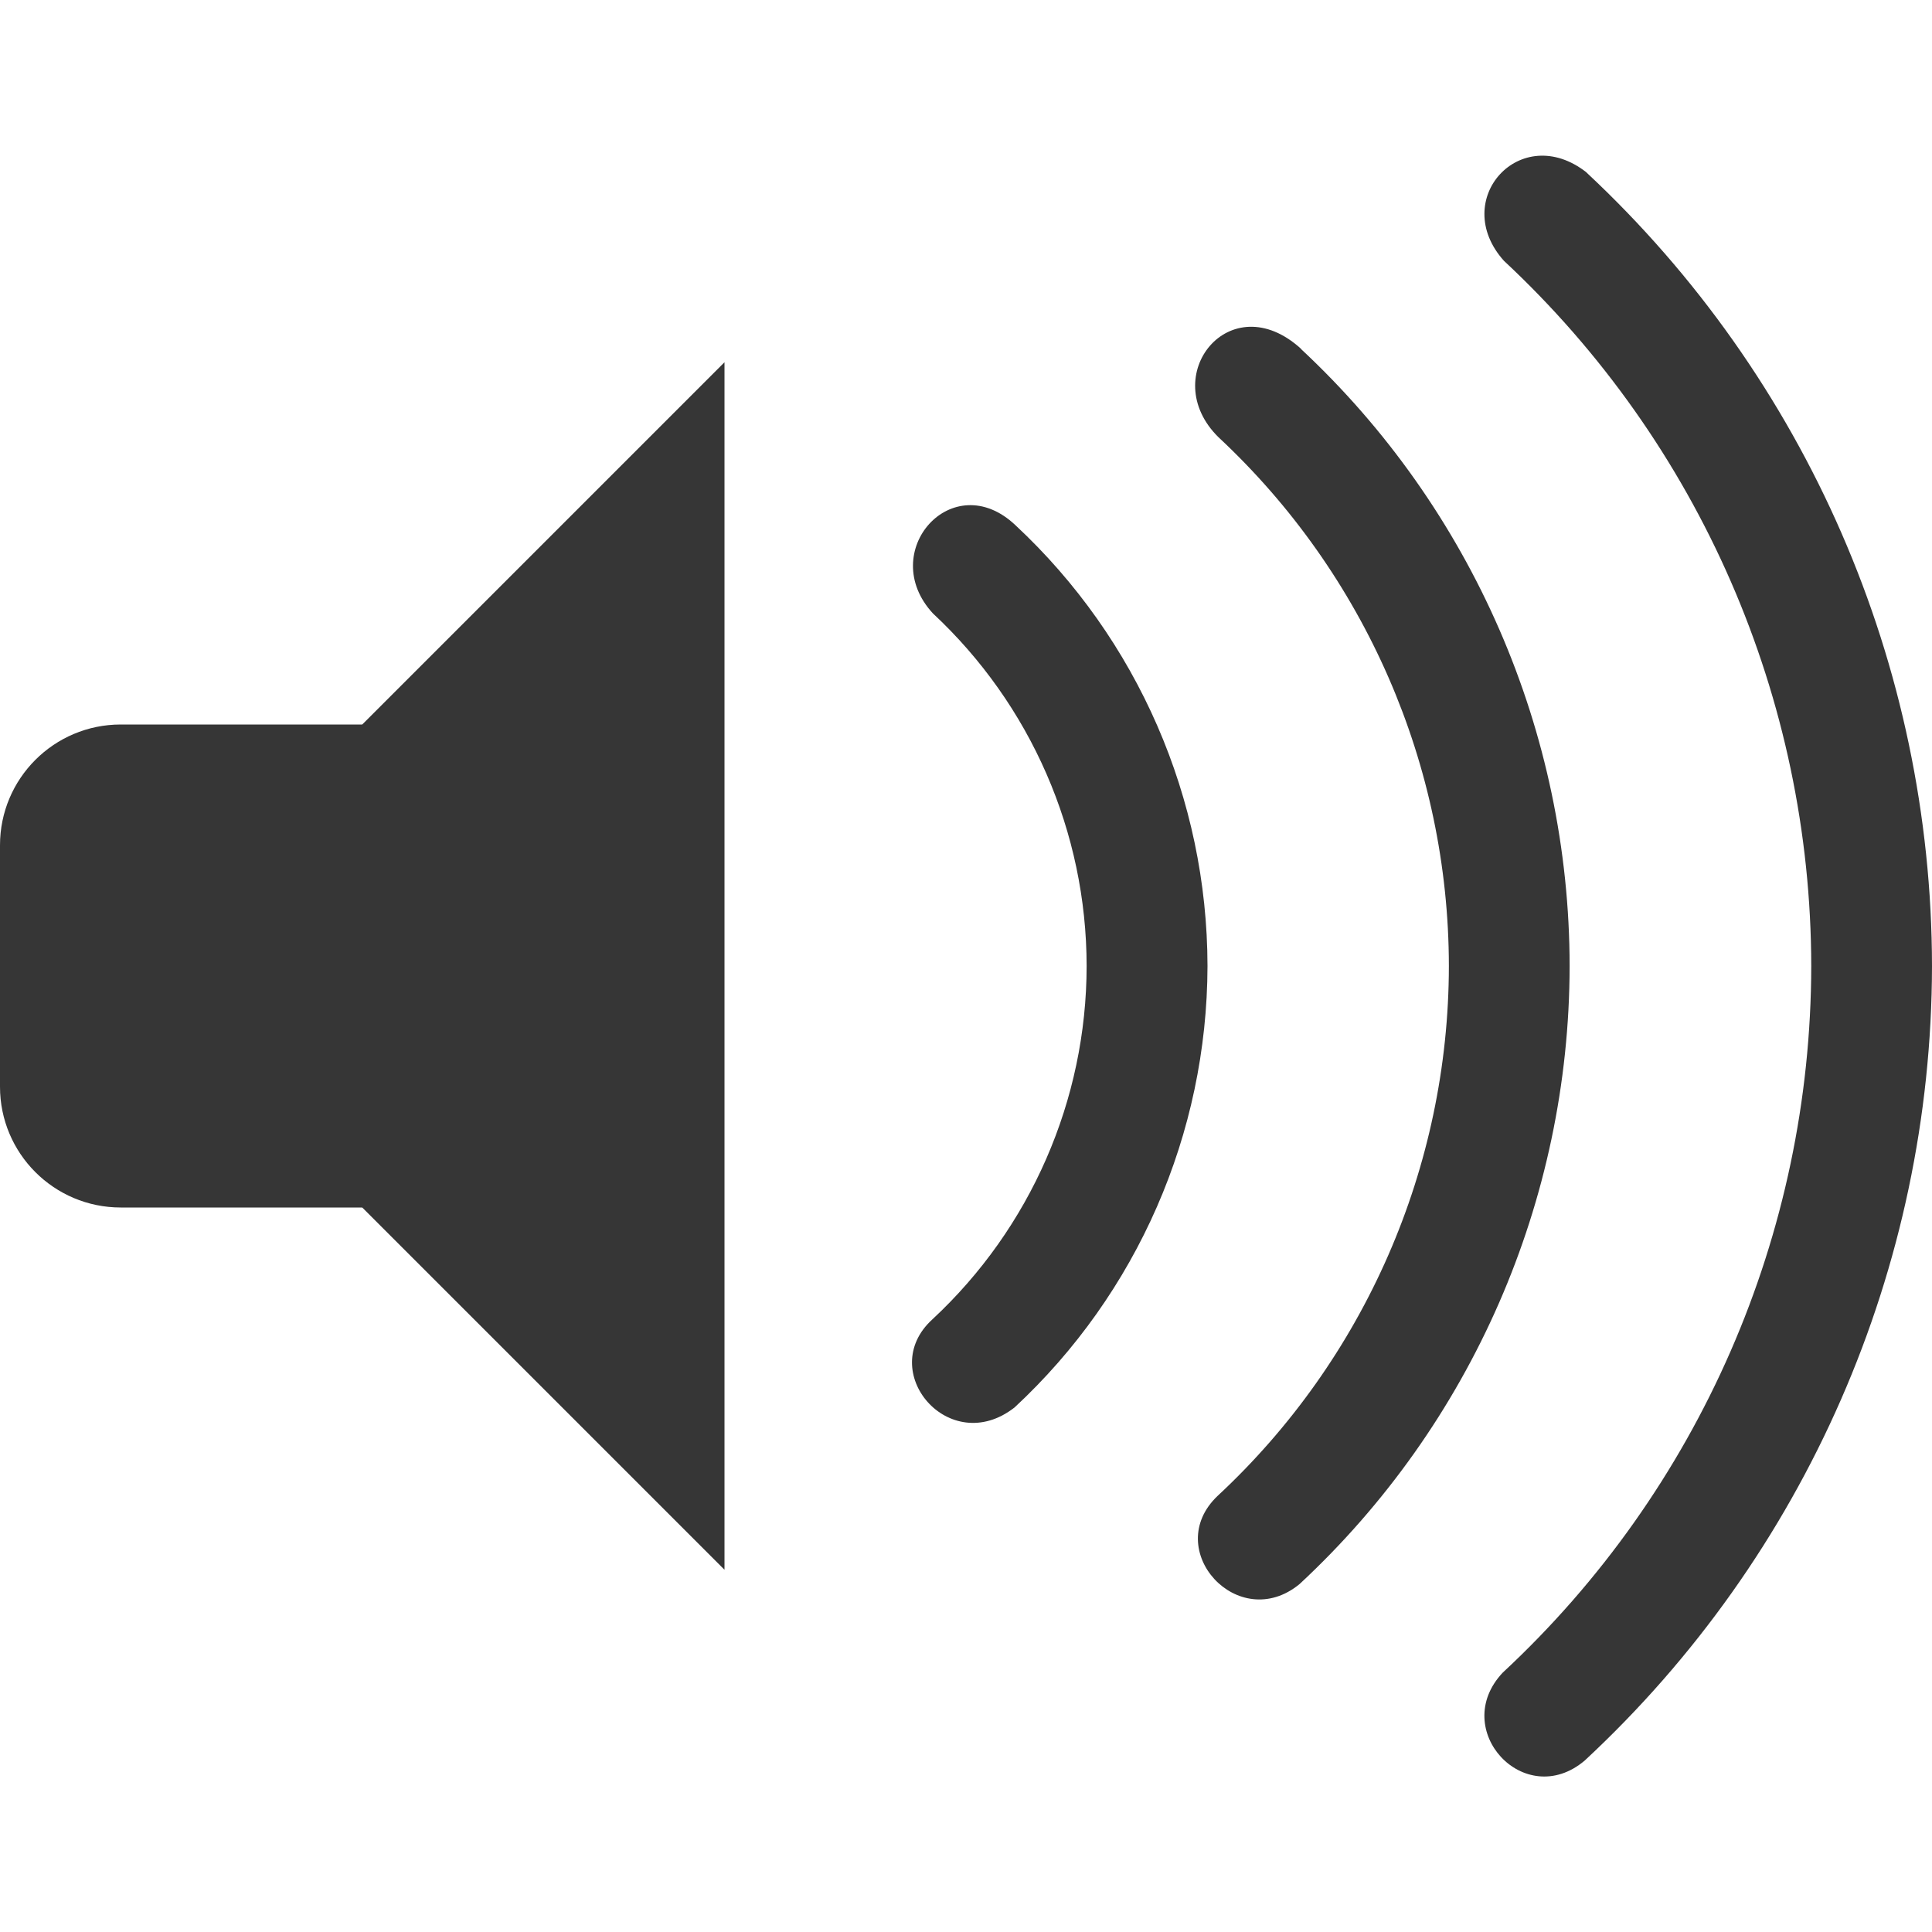
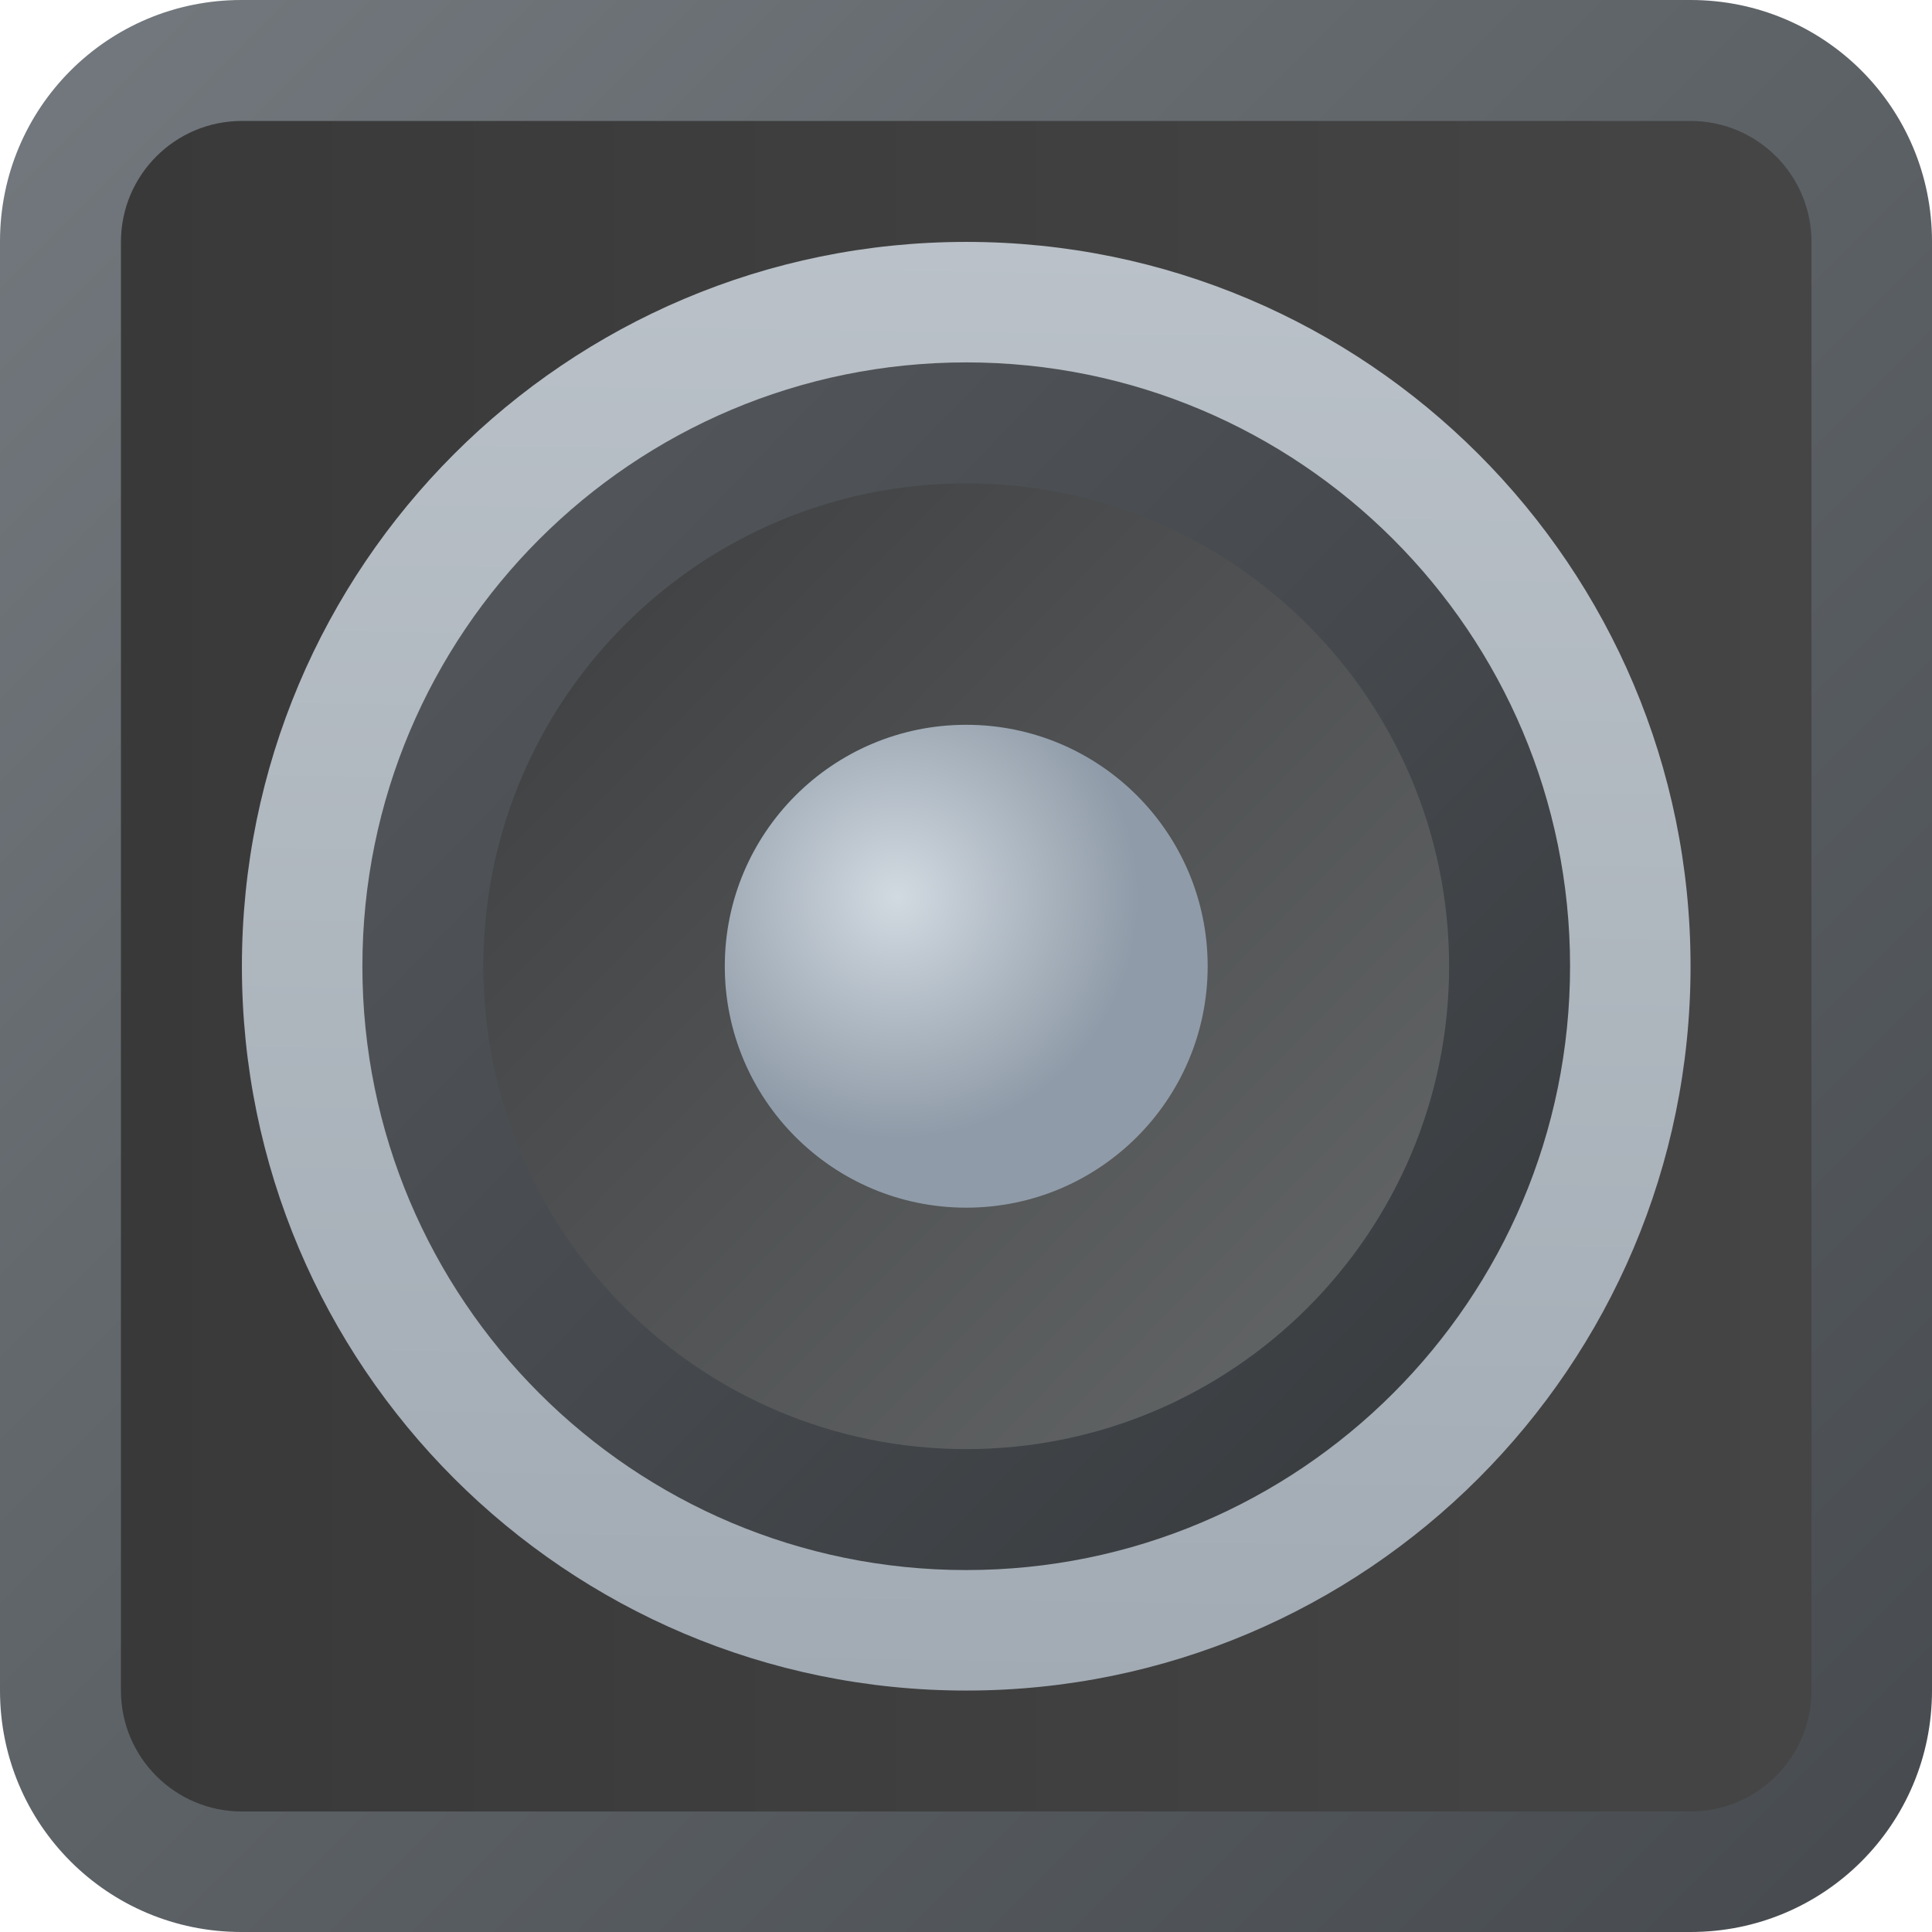
- <svg xmlns="http://www.w3.org/2000/svg" width="16" height="16" version="1.1">
-   <defs>
-     <style id="current-color-scheme" type="text/css">.ColorScheme-Text { color:#363636; } .ColorScheme-Highlight { color:#5294e2; }</style>
+ <svg xmlns="http://www.w3.org/2000/svg" xmlns:xlink="http://www.w3.org/1999/xlink" width="16" height="16" viewBox="0 0 4.233 4.233" version="1.1" id="svg5">
+   <defs id="defs2">
+     <linearGradient id="linearGradient5259">
+       <stop style="stop-color:#bac1c8;stop-opacity:1;" offset="0" id="stop5255" />
+       <stop style="stop-color:#a2abb4;stop-opacity:1" offset="1" id="stop5257" />
+     </linearGradient>
+     <linearGradient id="linearGradient4453">
+       <stop style="stop-color:#565a5f;stop-opacity:1;" offset="0" id="stop4449" />
+       <stop style="stop-color:#35383b;stop-opacity:1" offset="1" id="stop4451" />
+     </linearGradient>
+     <linearGradient id="linearGradient3451">
+       <stop style="stop-color:#3b3c3d;stop-opacity:1;" offset="0" id="stop3447" />
+       <stop style="stop-color:#656869;stop-opacity:1" offset="1" id="stop3449" />
+     </linearGradient>
+     <linearGradient id="linearGradient3141">
+       <stop style="stop-color:#d2dae1;stop-opacity:1;" offset="0" id="stop3137" />
+       <stop style="stop-color:#8f9ba8;stop-opacity:1" offset="1" id="stop3139" />
+     </linearGradient>
+     <linearGradient id="linearGradient2831">
+       <stop style="stop-color:#393939;stop-opacity:1;" offset="0" id="stop2827" />
+       <stop style="stop-color:#454545;stop-opacity:1" offset="1" id="stop2829" />
+     </linearGradient>
+     <linearGradient id="linearGradient1958">
+       <stop style="stop-color:#73797e;stop-opacity:1;" offset="0" id="stop1954" />
+       <stop style="stop-color:#464a4e;stop-opacity:1" offset="1" id="stop1956" />
+     </linearGradient>
+     <linearGradient xlink:href="#linearGradient2831" id="linearGradient2833" x1="1.852" y1="1.587" x2="9.26" y2="1.587" gradientUnits="userSpaceOnUse" gradientTransform="matrix(0.5,0,0,0.5,-0.6614583,-0.5291667)" />
+     <radialGradient xlink:href="#linearGradient3141" id="radialGradient3143" cx="5.73" cy="8.123" fx="5.73" fy="8.123" r="1.58" gradientTransform="matrix(0.3349109,0,0,0.3349109,0.04656512,-0.7549559)" gradientUnits="userSpaceOnUse" />
+     <linearGradient xlink:href="#linearGradient3451" id="linearGradient3453" x1="3.969" y1="4.073" x2="14.335" y2="14.35" gradientUnits="userSpaceOnUse" gradientTransform="matrix(0.2041976,0,0,0.2059533,0.2478977,0.1573028)" />
+     <linearGradient xlink:href="#linearGradient4453" id="linearGradient4455" x1="3.191" y1="4.333" x2="13.542" y2="14.387" gradientUnits="userSpaceOnUse" gradientTransform="matrix(0.2631579,0,0,0.2631579,-0.08502116,-0.2769548)" />
+     <linearGradient xlink:href="#linearGradient5259" id="linearGradient5261" x1="8.558" y1="3.743" x2="8.397" y2="15.385" gradientUnits="userSpaceOnUse" gradientTransform="matrix(0.2727273,0,0,0.2727273,-0.1953665,-0.4917367)" />
+     <linearGradient xlink:href="#linearGradient1958" id="linearGradient1860" x1="0.843" y1="1.257" x2="5.077" y2="5.49" gradientUnits="userSpaceOnUse" gradientTransform="translate(-0.8433594,-1.256771)" />
  </defs>
-   <g style="fill:currentColor" class="ColorScheme-Text">
-     <rect y="6" width="5" height="4" ry="1" />
-     <path d="m6 3-3 3v4l3 3z" />
-     <g>
-       <path d="m13.139 1.428c-0.545-0.428-1.139 0.225-0.684 0.732 1.62 1.51 2.542 3.625 2.545 5.84-0.003 2.22-0.928 4.34-2.555 5.852-0.445 0.472 0.181 1.148 0.678 0.729 1.83-1.699 2.873-4.082 2.877-6.58-0.003-2.493-1.039-4.872-2.861-6.572z" />
-       <path d="m10.775 2.889c-0.587-0.535-1.199 0.225-0.684 0.732 1.215 1.133 1.906 2.718 1.908 4.379-0.002 1.665-0.696 3.255-1.916 4.389-0.468 0.446 0.173 1.147 0.68 0.729 1.423-1.322 2.233-3.175 2.236-5.117-0.002-1.938-0.807-3.789-2.225-5.111z" />
-       <path d="m8.41 4.35c-0.521-0.494-1.155 0.22-0.684 0.73 0.81 0.755 1.272 1.812 1.273 2.92-0.001 1.11-0.464 2.17-1.277 2.926-0.473 0.43 0.14 1.152 0.68 0.73 1.017-0.944 1.595-2.269 1.598-3.656-0.002-1.384-0.577-2.706-1.59-3.65z" />
-     </g>
-   </g>
+   <path id="rect1852" style="fill:url(#linearGradient1860);stroke-width:0.132;stroke-linejoin:round" d="M 0.529,0 H 3.704 c 0.293,0 0.529,0.236 0.529,0.529 v 3.175 c 0,0.293 -0.236,0.529 -0.529,0.529 H 0.529 C 0.236,4.233 0,3.997 0,3.704 V 0.529 C 0,0.236 0.236,0 0.529,0 Z" />
+   <rect style="fill:url(#linearGradient2833);fill-opacity:1;stroke-width:0.397;stroke-linecap:round;stroke-linejoin:round" id="rect2693" width="3.704" height="3.704" x="0.265" y="0.265" ry="0.265" />
+   <circle style="fill:url(#linearGradient5261);fill-opacity:1;stroke-width:0.216;stroke-linecap:round;stroke-linejoin:round" id="path4989" cx="2.117" cy="2.117" r="1.587" />
+   <circle style="fill:url(#linearGradient4455);fill-opacity:1;stroke-width:0.209;stroke-linecap:round;stroke-linejoin:round" id="path4161" cx="2.117" cy="2.117" r="1.323" />
+   <circle style="fill:url(#linearGradient3453);fill-opacity:1;stroke-width:0.163;stroke-linecap:round;stroke-linejoin:round" id="path3247" cx="2.117" cy="2.117" r="1.058" />
+   <circle style="fill:url(#radialGradient3143);fill-opacity:1;stroke-width:0.234;stroke-linecap:round;stroke-linejoin:round" id="path2937" cx="2.117" cy="2.117" r="0.529" />
</svg>
